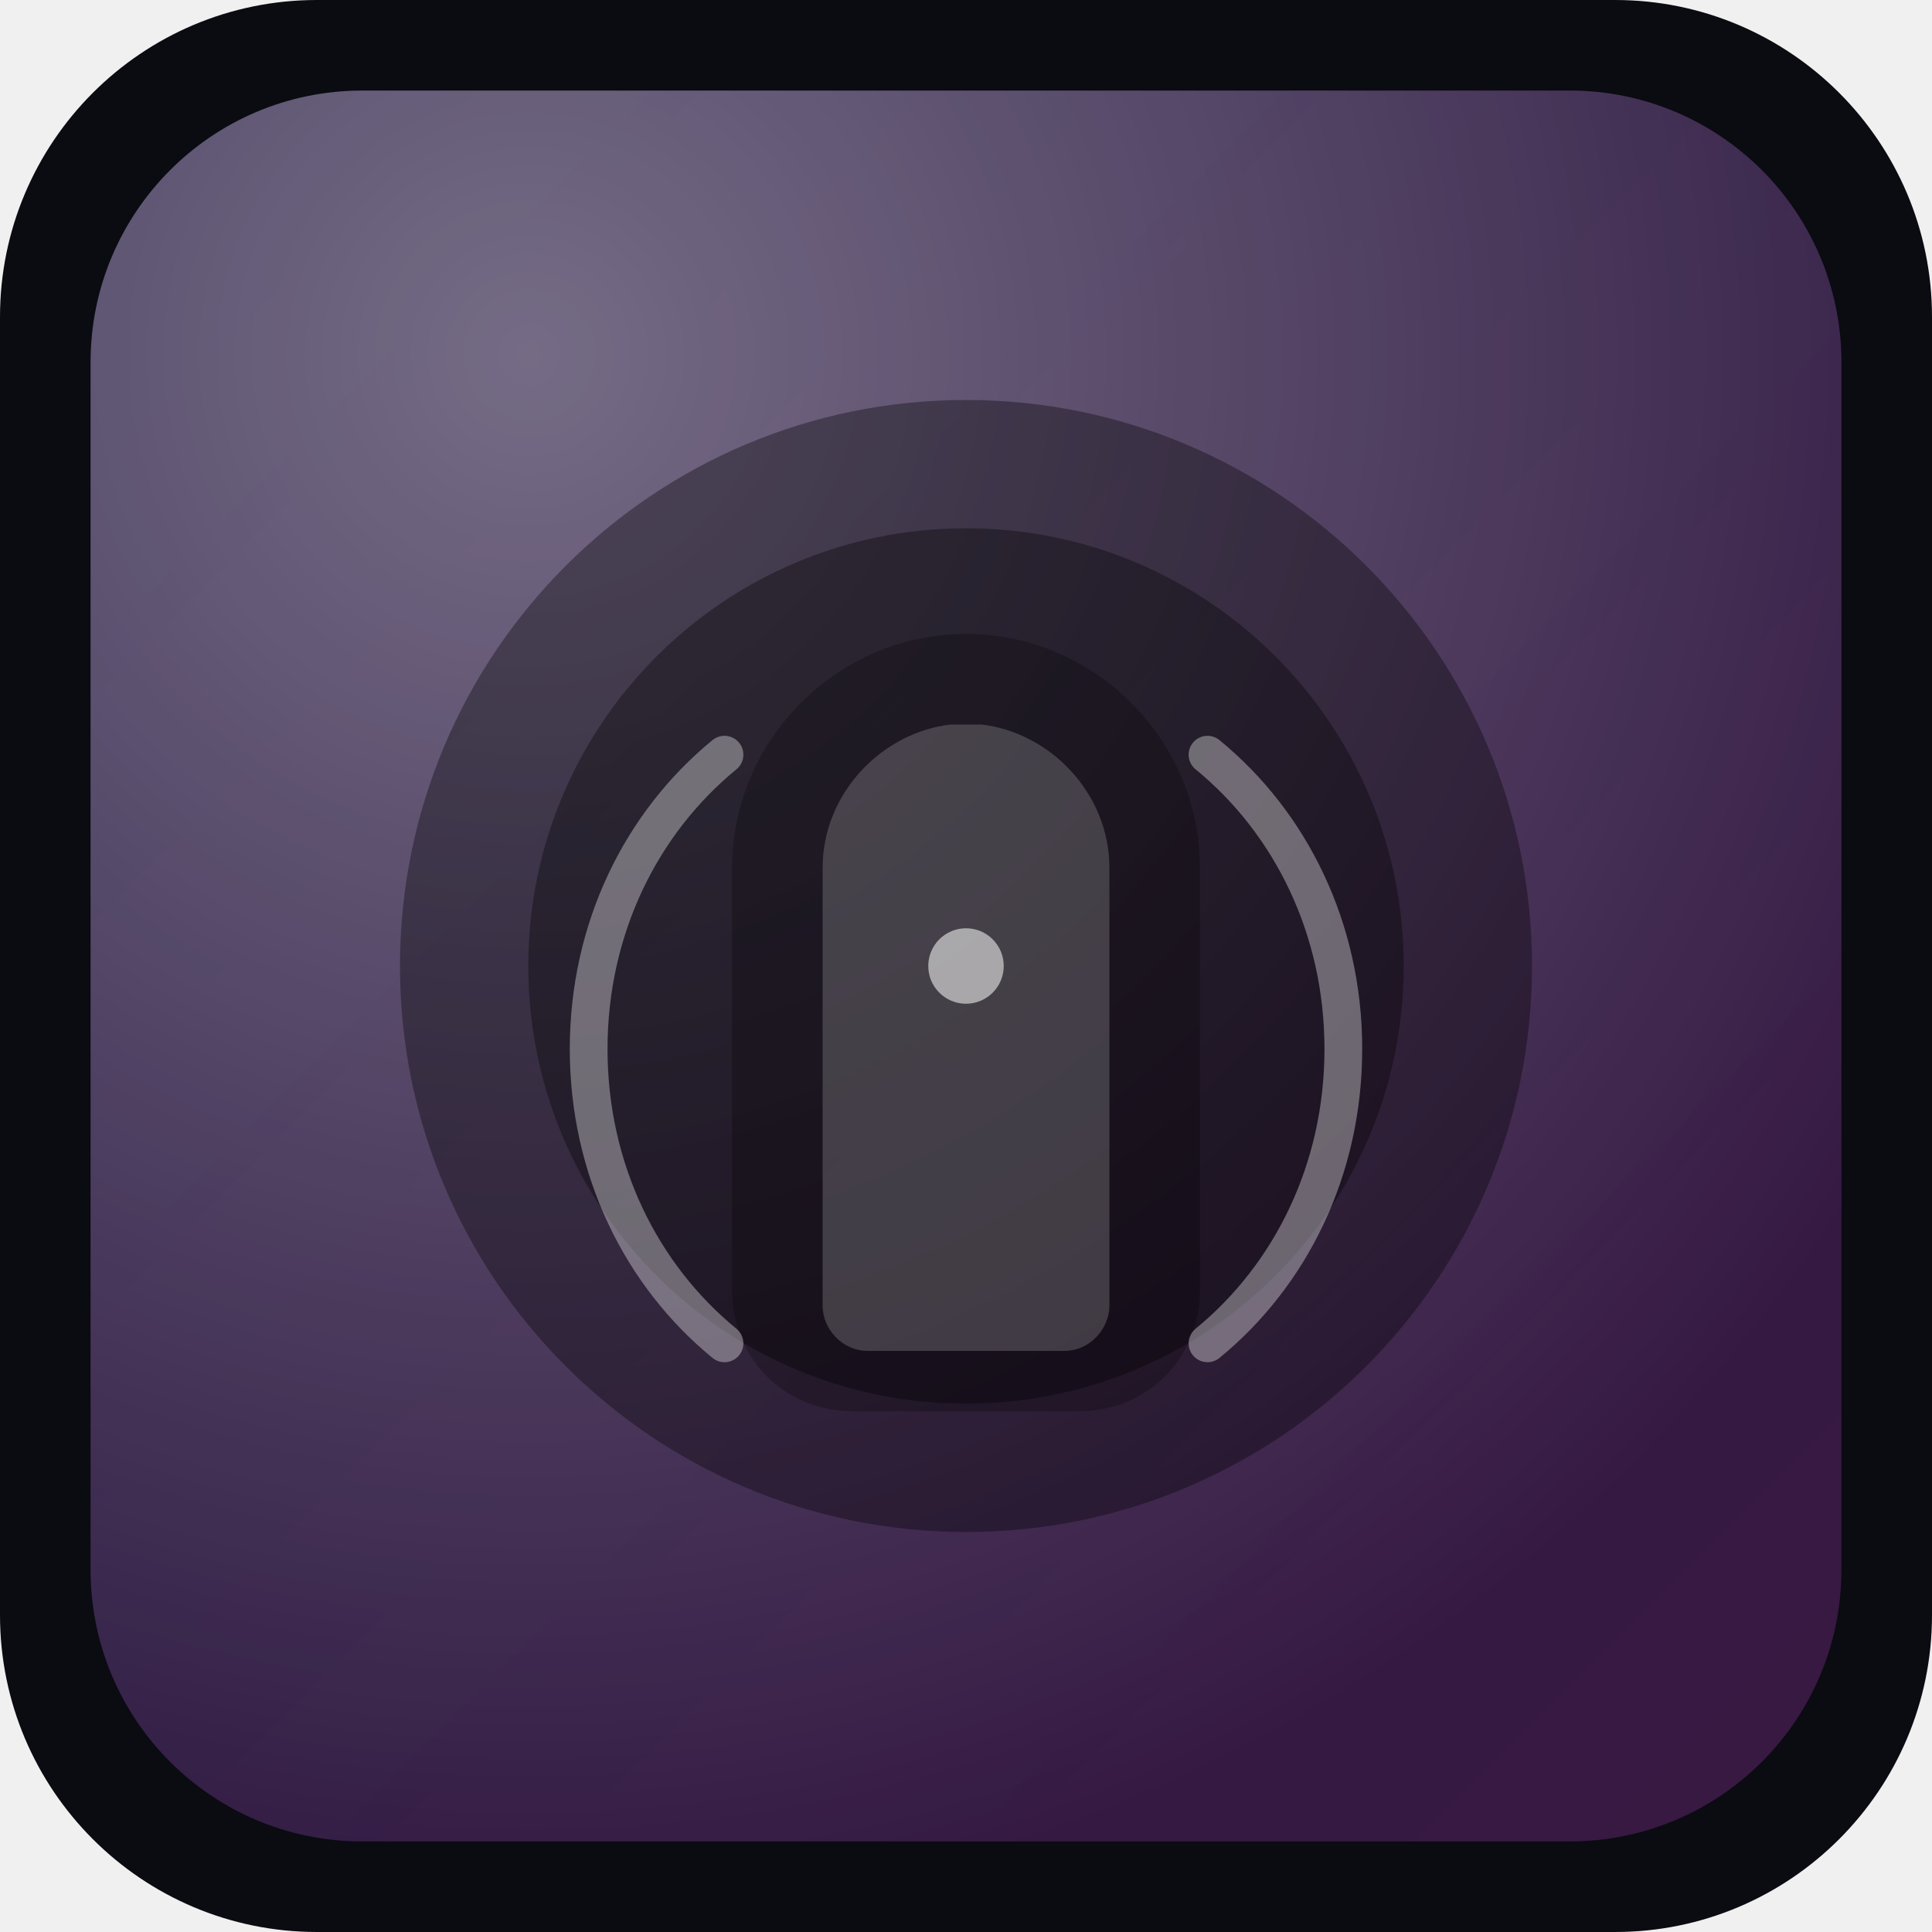
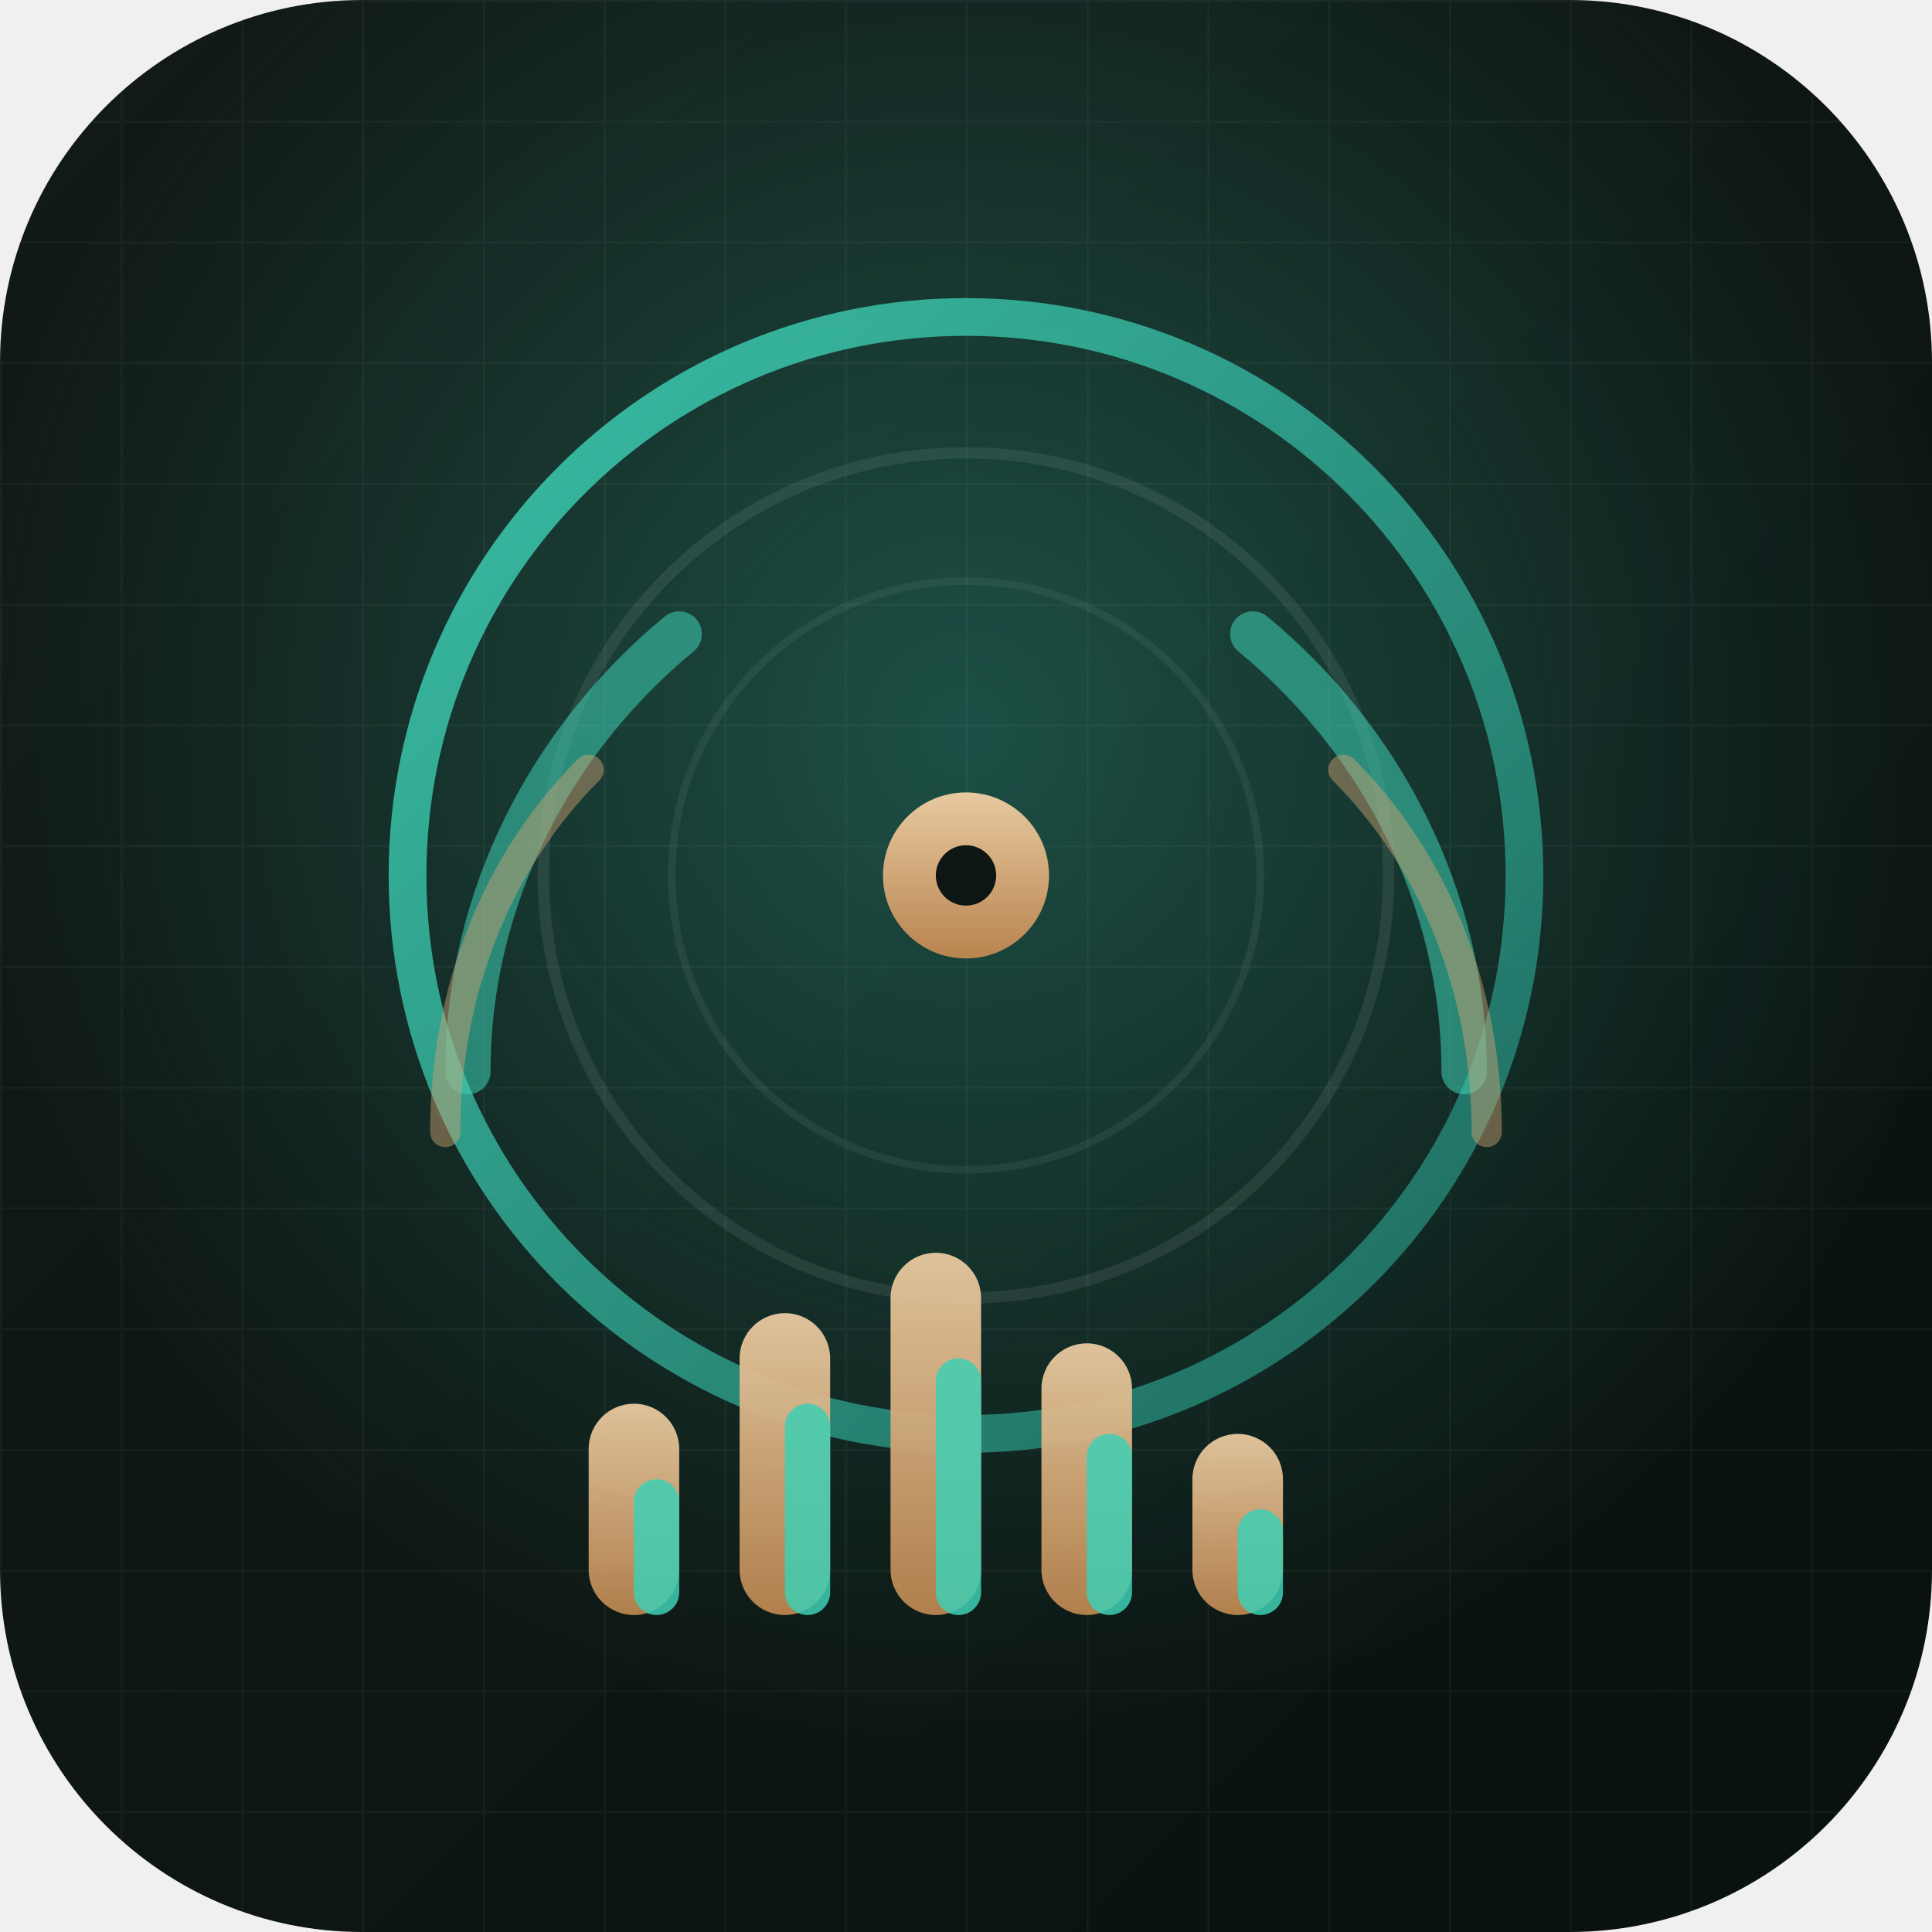
- <svg xmlns="http://www.w3.org/2000/svg" width="512" height="512" viewBox="0 0 512 512">
+ <svg xmlns="http://www.w3.org/2000/svg" width="512" height="512" viewBox="0 0 512 512" role="img" aria-label="Station artwork placeholder">
  <defs>
-     <linearGradient id="g" x1="0" y1="0" x2="1" y2="1">
-       <stop offset="0" stop-color="#8b5cf6" />
-       <stop offset="1" stop-color="#d946ef" />
+     <linearGradient id="bg" x1="0" y1="0" x2="1" y2="1">
+       <stop offset="0%" stop-color="#121a17" />
+       <stop offset="55%" stop-color="#0e1613" />
+       <stop offset="100%" stop-color="#09110f" />
    </linearGradient>
-     <radialGradient id="r" cx="25%" cy="15%" r="90%">
-       <stop offset="0" stop-color="rgba(255,255,255,0.35)" />
-       <stop offset="1" stop-color="rgba(255,255,255,0)" />
+     <linearGradient id="ring" x1="0" y1="0" x2="1" y2="1">
+       <stop offset="0%" stop-color="#3ecfb4" />
+       <stop offset="100%" stop-color="#1f6f62" />
+     </linearGradient>
+     <linearGradient id="warm" x1="0" y1="1" x2="0" y2="0">
+       <stop offset="0%" stop-color="#b8844f" />
+       <stop offset="100%" stop-color="#e8c9a0" />
+     </linearGradient>
+     <radialGradient id="glow" cx="50%" cy="38%" r="52%">
+       <stop offset="0%" stop-color="#2f9e8a" stop-opacity="0.42" />
+       <stop offset="100%" stop-color="#2f9e8a" stop-opacity="0" />
    </radialGradient>
+     <pattern id="mesh" width="32" height="32" patternUnits="userSpaceOnUse">
+       <path d="M32 0H0V32" fill="none" stroke="#ffffff" stroke-opacity="0.04" />
+     </pattern>
  </defs>
-   <rect x="0" y="0" width="512" height="512" rx="84" fill="#0b0b12" />
-   <rect x="24" y="24" width="464" height="464" rx="72" fill="url(#g)" opacity="0.22" />
-   <rect x="24" y="24" width="464" height="464" rx="72" fill="url(#r)" />
-   <circle cx="256" cy="256" r="150" fill="rgba(0,0,0,0.35)" />
-   <circle cx="256" cy="256" r="116" fill="rgba(0,0,0,0.35)" />
-   <circle cx="256" cy="256" r="10" fill="rgba(255,255,255,0.75)" />
-   <path d="M256 168c-34 0-62 28-62 62v112c0 18 14 32 32 32h60c18 0 32-14 32-32V230c0-34-28-62-62-62z" fill="rgba(0,0,0,0.25)" />
-   <path d="M260 192c18 2 34 18 34 38v116c0 6-5 12-12 12h-52c-7 0-12-6-12-12V230c0-20 16-36 34-38z" fill="rgba(255,255,255,0.18)" />
-   <path d="M320 200c22 18 36 46 36 78s-14 60-36 78" fill="none" stroke="rgba(255,255,255,0.35)" stroke-width="10" stroke-linecap="round" />
-   <path d="M192 200c-22 18-36 46-36 78s14 60 36 78" fill="none" stroke="rgba(255,255,255,0.35)" stroke-width="10" stroke-linecap="round" />
+   <rect width="512" height="512" rx="96" fill="url(#bg)" />
+   <rect width="512" height="512" rx="96" fill="url(#glow)" />
+   <rect width="512" height="512" rx="96" fill="url(#mesh)" />
+   <circle cx="256" cy="232" r="148" fill="none" stroke="url(#ring)" stroke-width="10" opacity="0.9" />
+   <circle cx="256" cy="232" r="112" fill="none" stroke="#ffffff" stroke-opacity="0.08" stroke-width="3" />
+   <circle cx="256" cy="232" r="78" fill="none" stroke="#ffffff" stroke-opacity="0.06" stroke-width="2" />
+   <circle cx="256" cy="232" r="22" fill="url(#warm)" />
+   <circle cx="256" cy="232" r="8" fill="#0e1613" />
+   <path d="M332 168c34 28 56 70 56 116" fill="none" stroke="#3ecfb4" stroke-opacity="0.55" stroke-width="12" stroke-linecap="round" />
+   <path d="M180 168c-34 28-56 70-56 116" fill="none" stroke="#3ecfb4" stroke-opacity="0.55" stroke-width="12" stroke-linecap="round" />
+   <path d="M356 204c24 24 38 58 38 96" fill="none" stroke="#d4a574" stroke-opacity="0.45" stroke-width="8" stroke-linecap="round" />
+   <path d="M156 204c-24 24-38 58-38 96" fill="none" stroke="#d4a574" stroke-opacity="0.45" stroke-width="8" stroke-linecap="round" />
+   <g fill="url(#warm)" opacity="0.95">
+     <rect x="156" y="372" width="24" height="56" rx="12" />
+     <rect x="196" y="348" width="24" height="80" rx="12" />
+     <rect x="236" y="332" width="24" height="96" rx="12" />
+     <rect x="276" y="356" width="24" height="72" rx="12" />
+     <rect x="316" y="380" width="24" height="48" rx="12" />
+   </g>
+   <g fill="#3ecfb4" opacity="0.85">
+     <rect x="168" y="392" width="12" height="36" rx="6" />
+     <rect x="208" y="372" width="12" height="56" rx="6" />
+     <rect x="248" y="360" width="12" height="68" rx="6" />
+     <rect x="288" y="380" width="12" height="48" rx="6" />
+     <rect x="328" y="400" width="12" height="28" rx="6" />
+   </g>
</svg>
